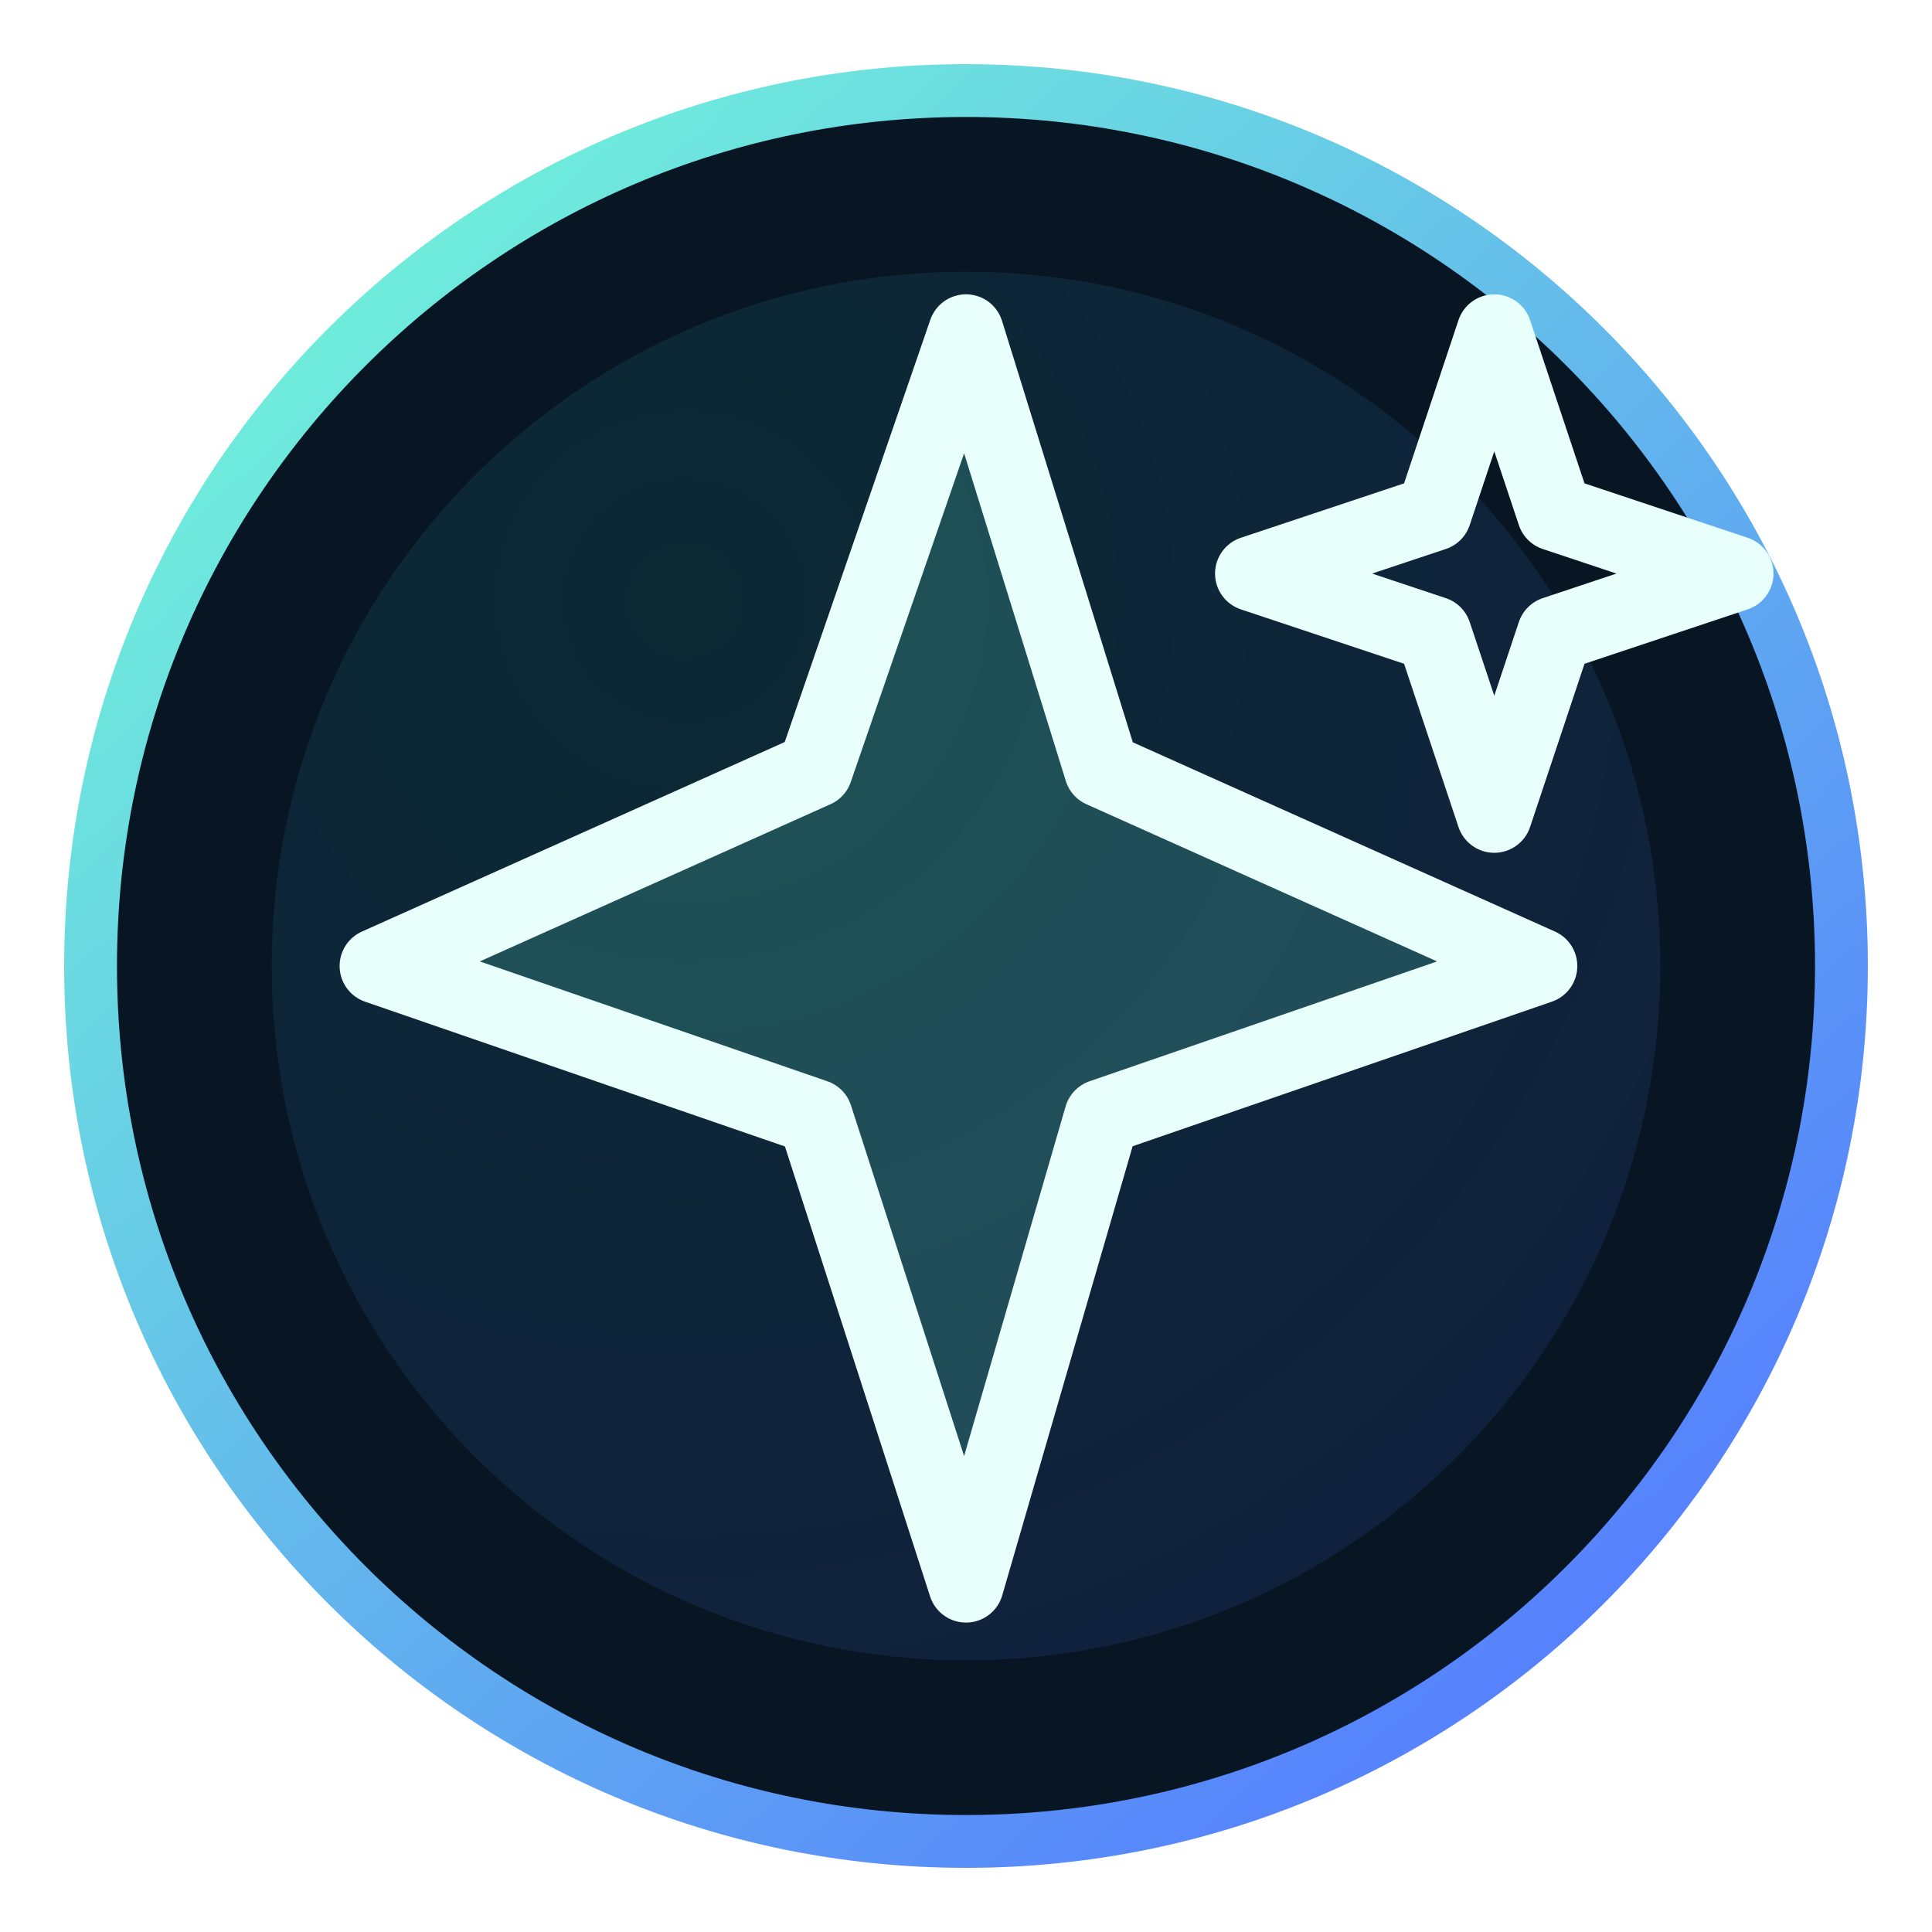
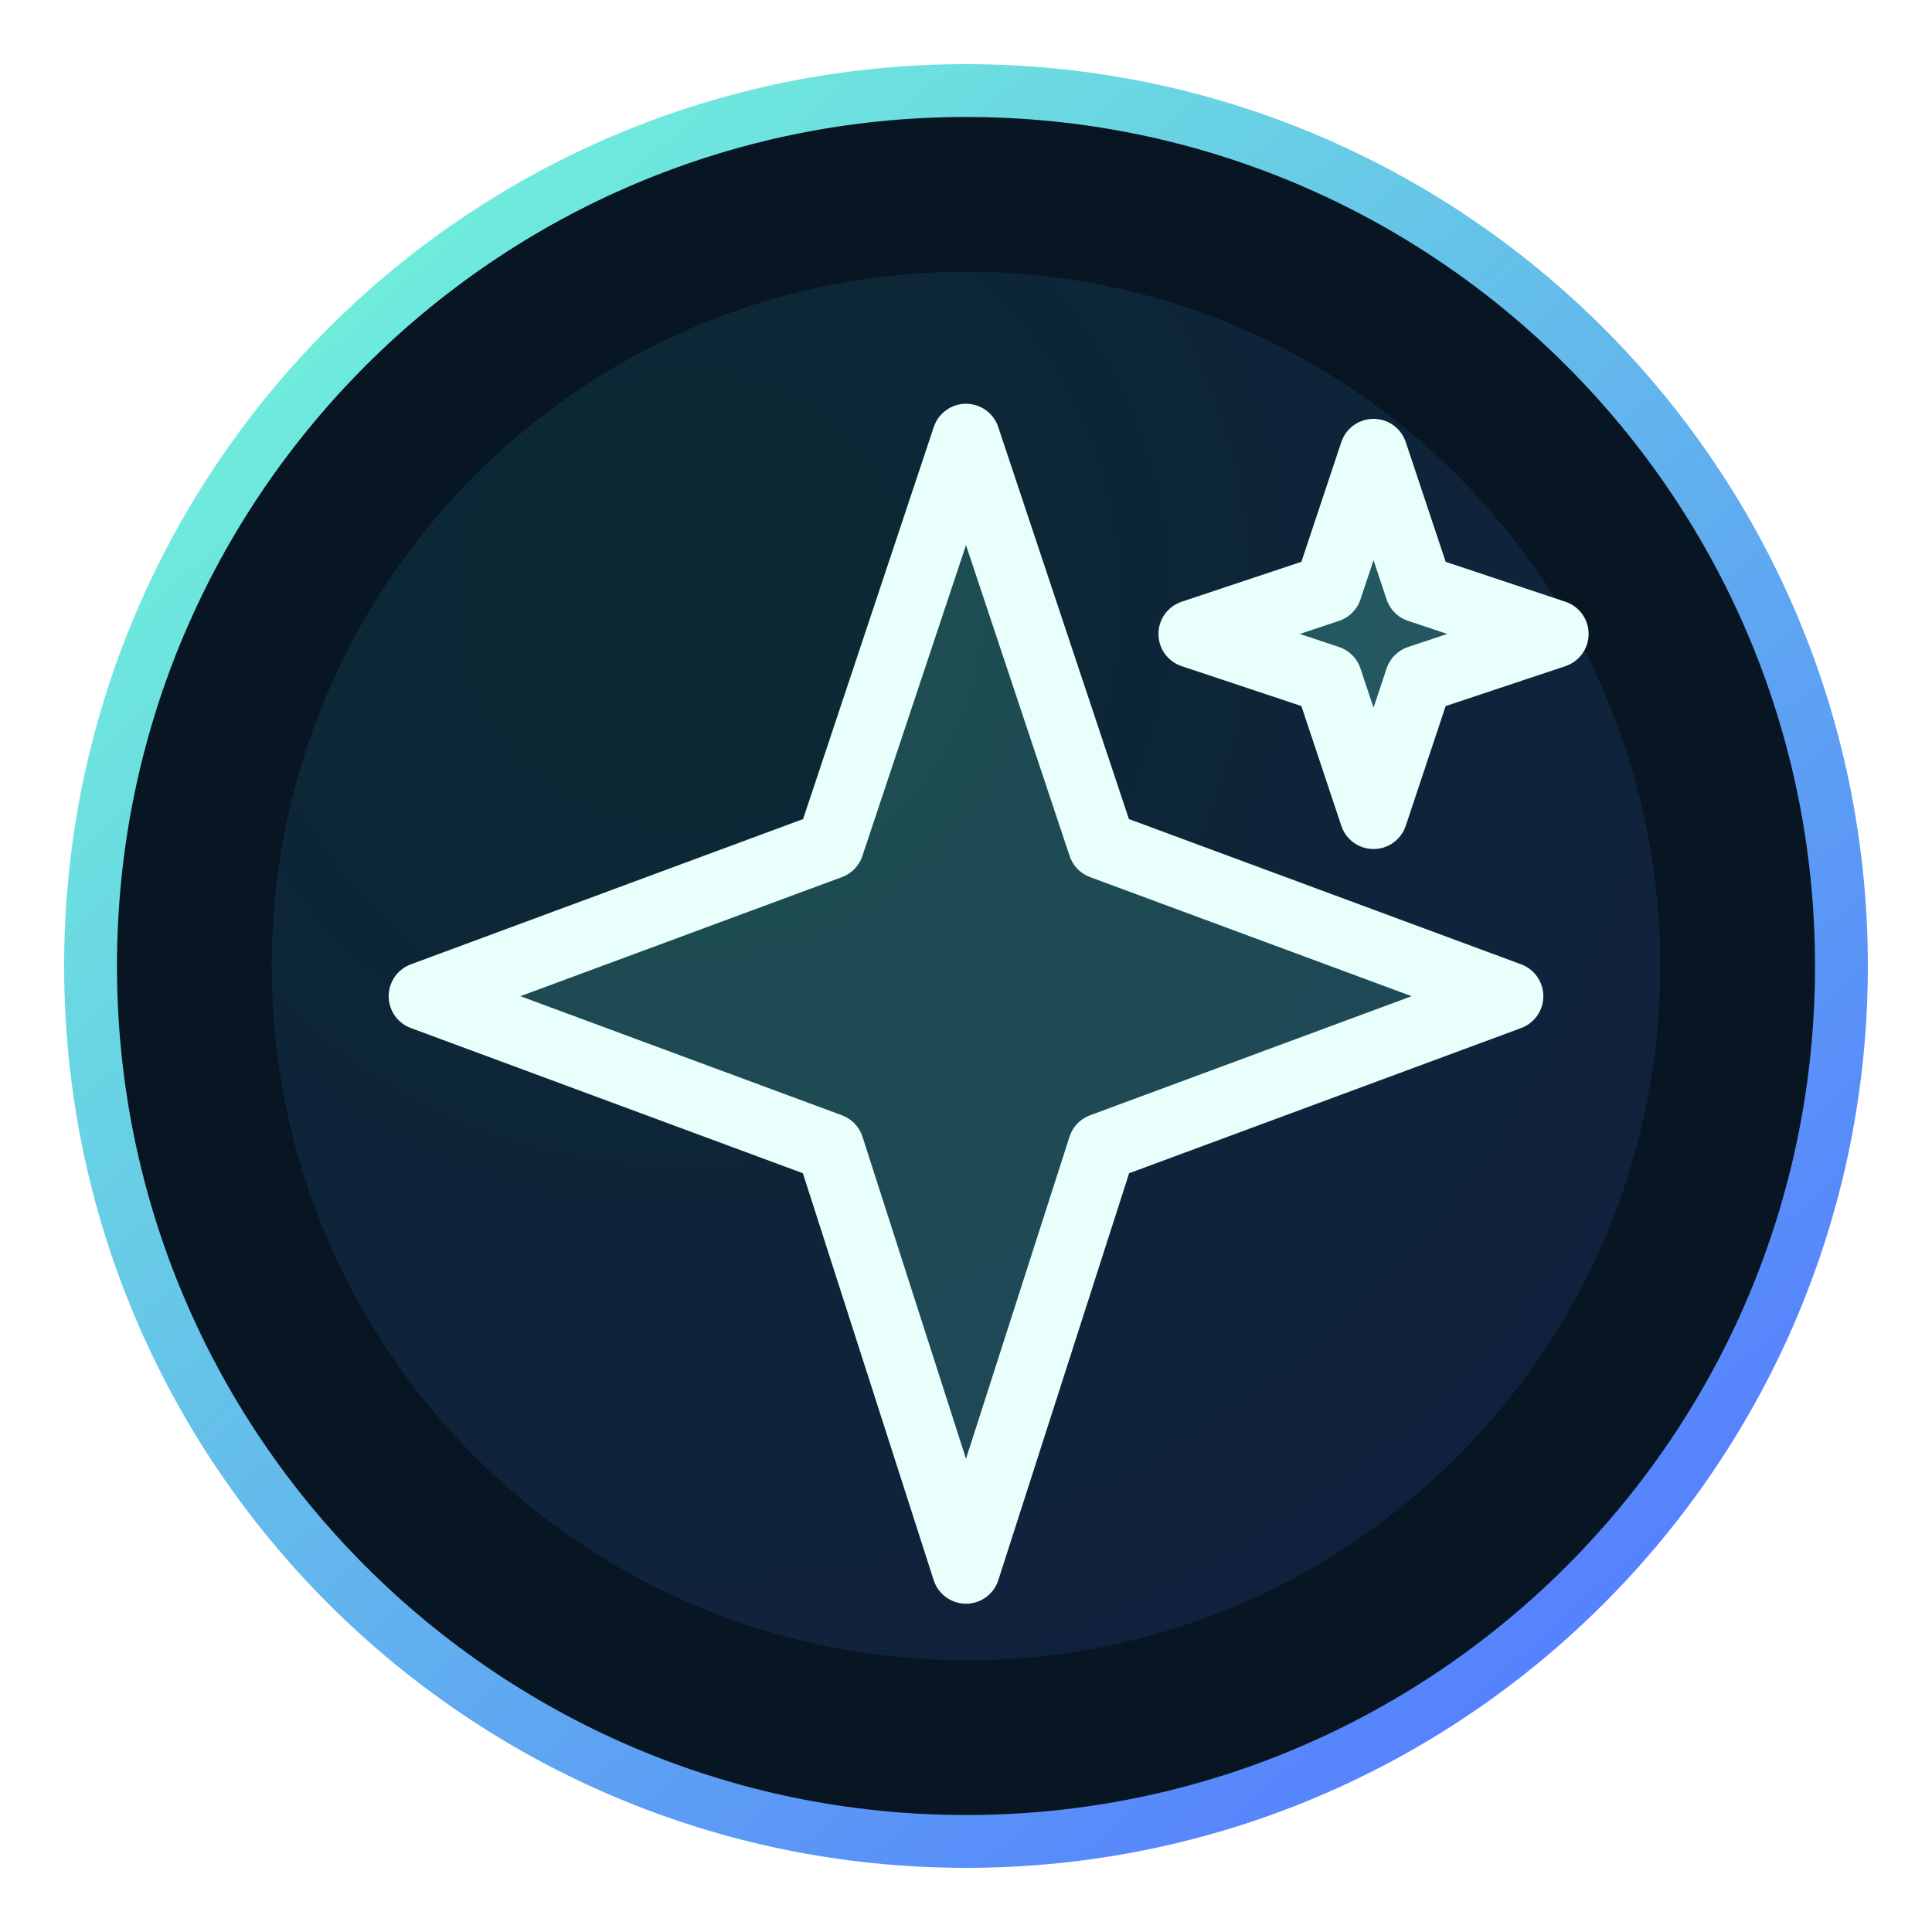
<svg xmlns="http://www.w3.org/2000/svg" viewBox="0 0 128 128" role="img" aria-label="لمعة">
  <defs>
    <linearGradient id="ring" x1="20" y1="15" x2="108" y2="113" gradientUnits="userSpaceOnUse">
      <stop stop-color="#70f1da" />
      <stop offset="1" stop-color="#557cff" />
    </linearGradient>
    <radialGradient id="glow" cx=".3" cy=".24" r=".8">
      <stop stop-color="#1eb9a7" />
      <stop offset="1" stop-color="#4774ed" />
    </radialGradient>
  </defs>
  <circle cx="64" cy="64" r="58" fill="#081522" stroke="url(#ring)" stroke-width="3.5" />
  <circle cx="64" cy="64" r="46" fill="url(#glow)" opacity=".13" />
-   <g fill="none" stroke="#e8fffb" stroke-width="5" stroke-linecap="round" stroke-linejoin="round">
-     <path d="m64 22 9 29 29 13-29 10-9 31-10-31-29-10 29-13 10-29Z" fill="#6af0d7" fill-opacity=".2" />
-     <path d="m99 22 4 12 12 4-12 4-4 12-4-12-12-4 12-4 4-12Z" />
+   <g fill="none" stroke="#e8fffb" stroke-width="4.5" stroke-linecap="round" stroke-linejoin="round">
+     <path d="m64 29 9 27 27 10-27 10-9 28-9-28-27-10 27-10 9-27Z" fill="#6af0d7" fill-opacity=".18" />
+     <path d="m91 30 3 9 9 3-9 3-3 9-3-9-9-3 9-3 3-9Z" fill="#6af0d7" fill-opacity=".25" />
  </g>
</svg>
